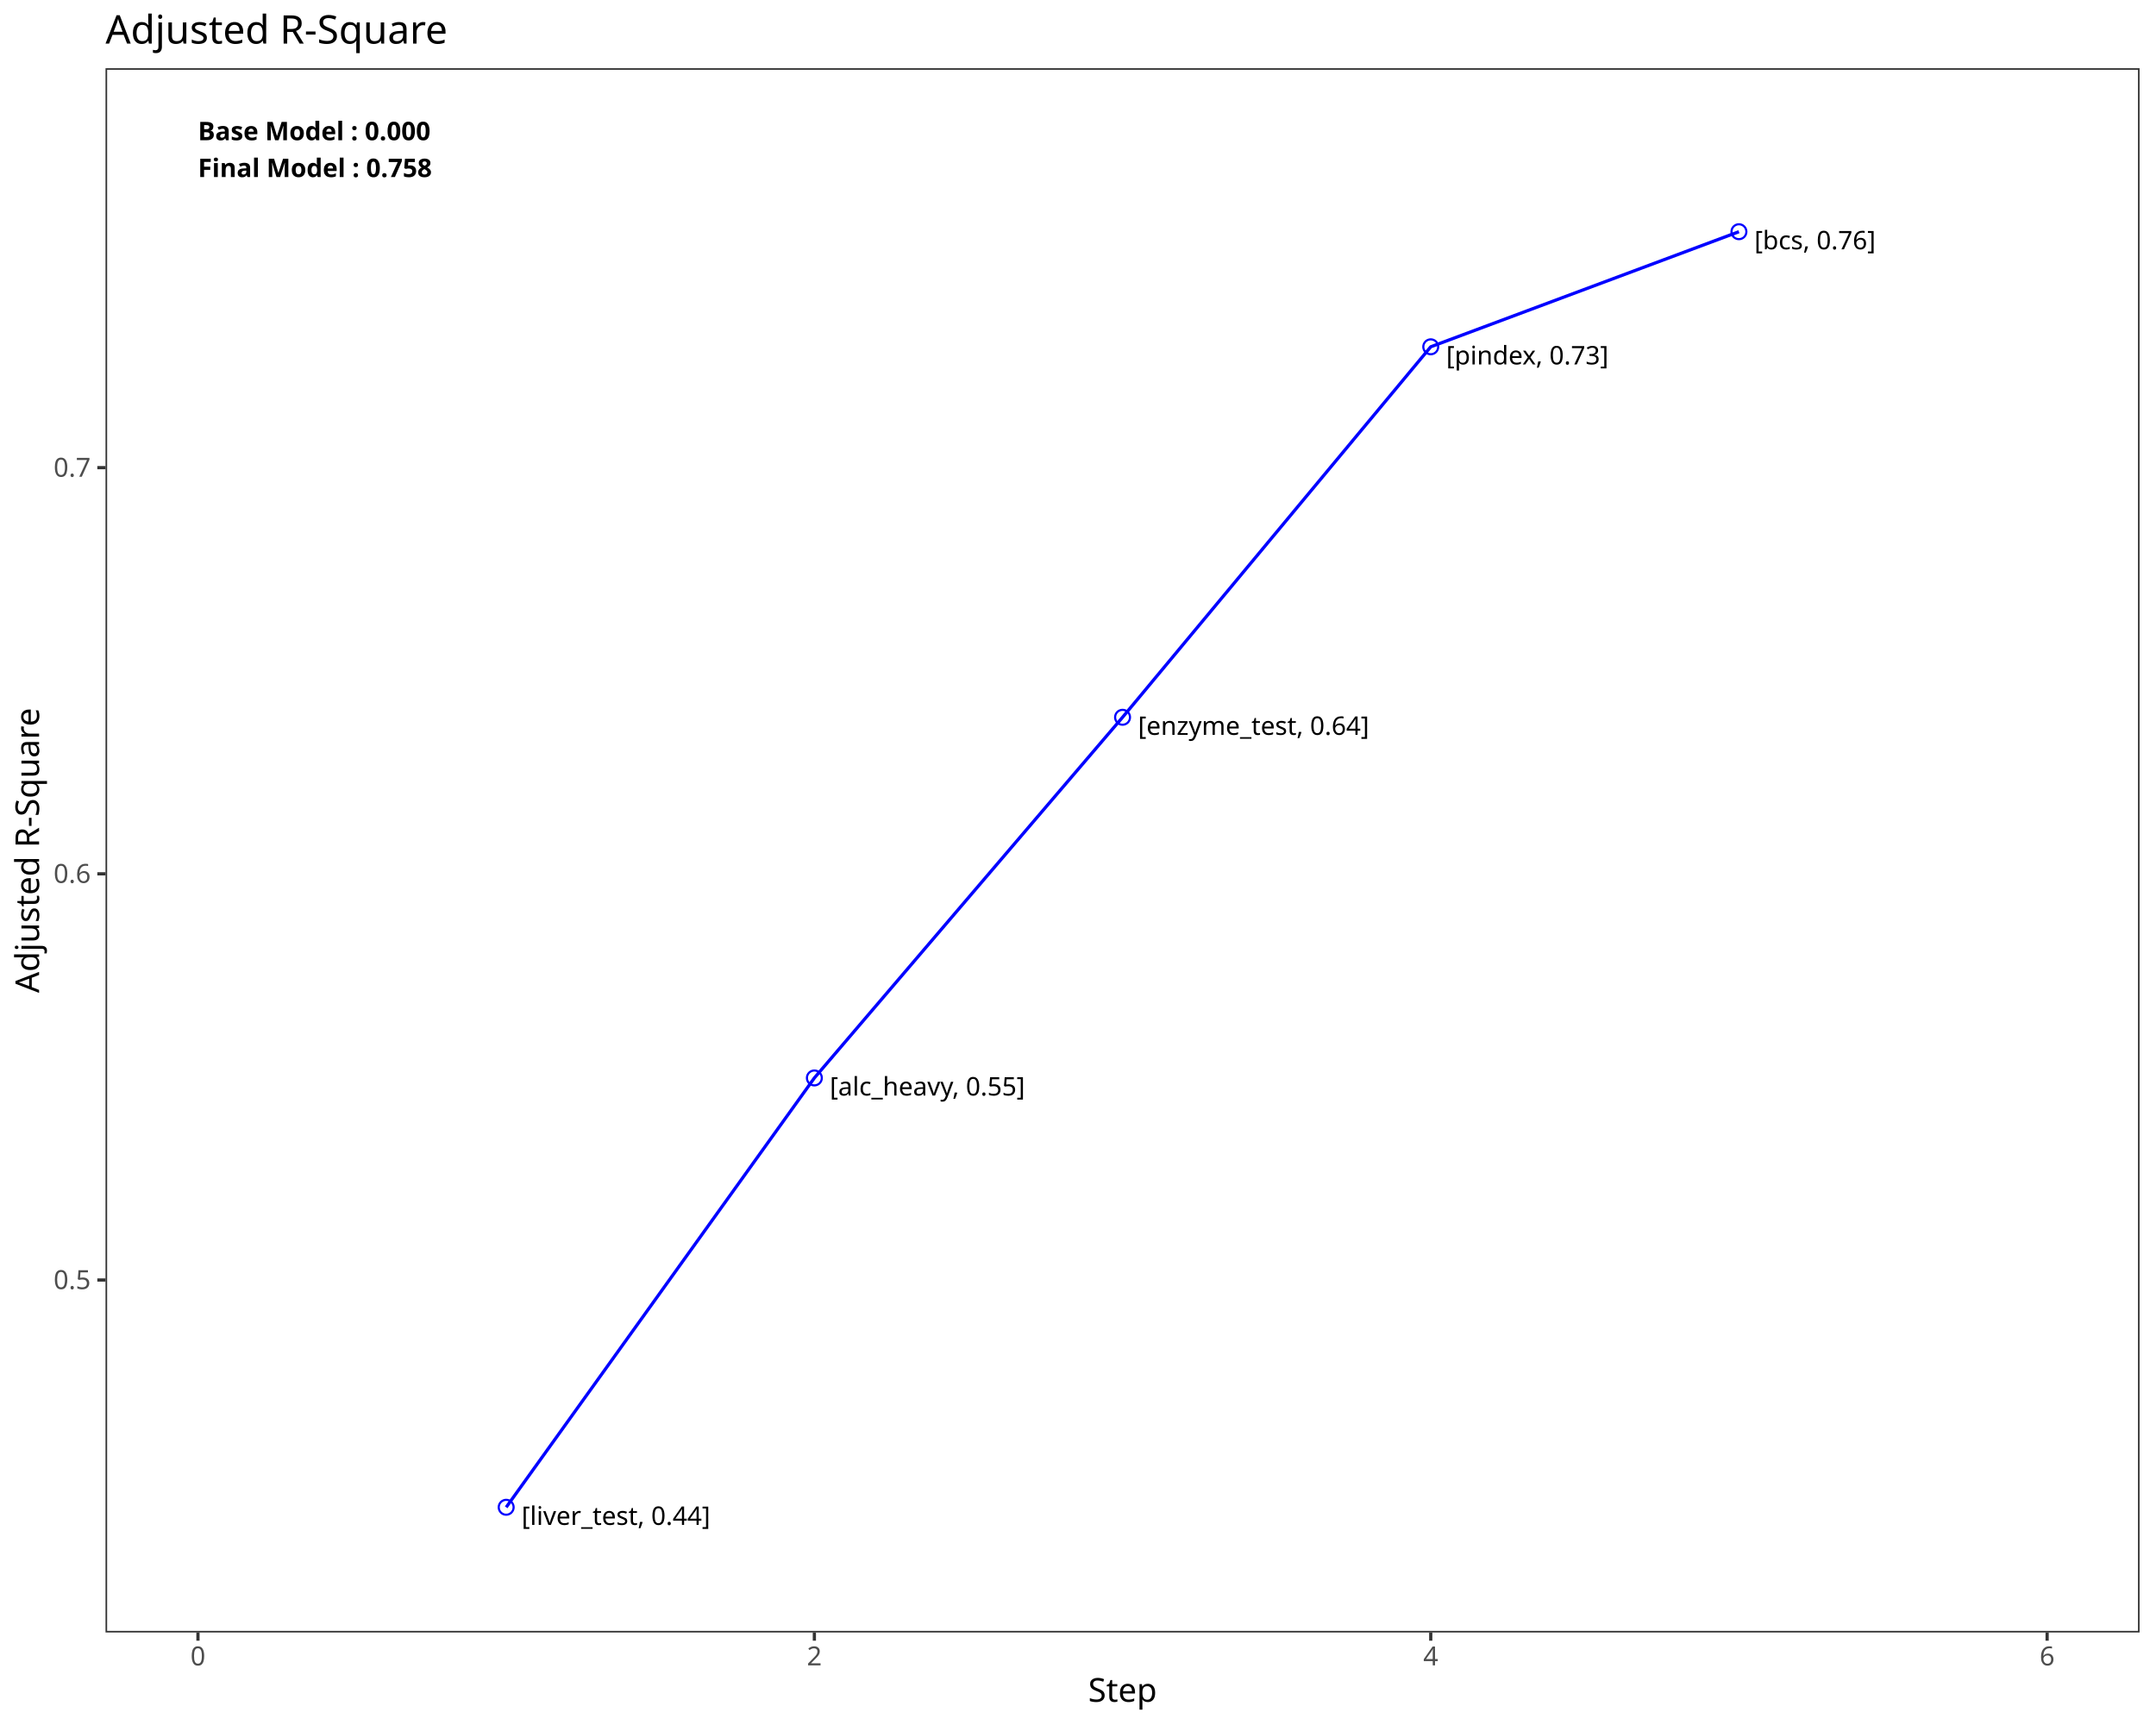
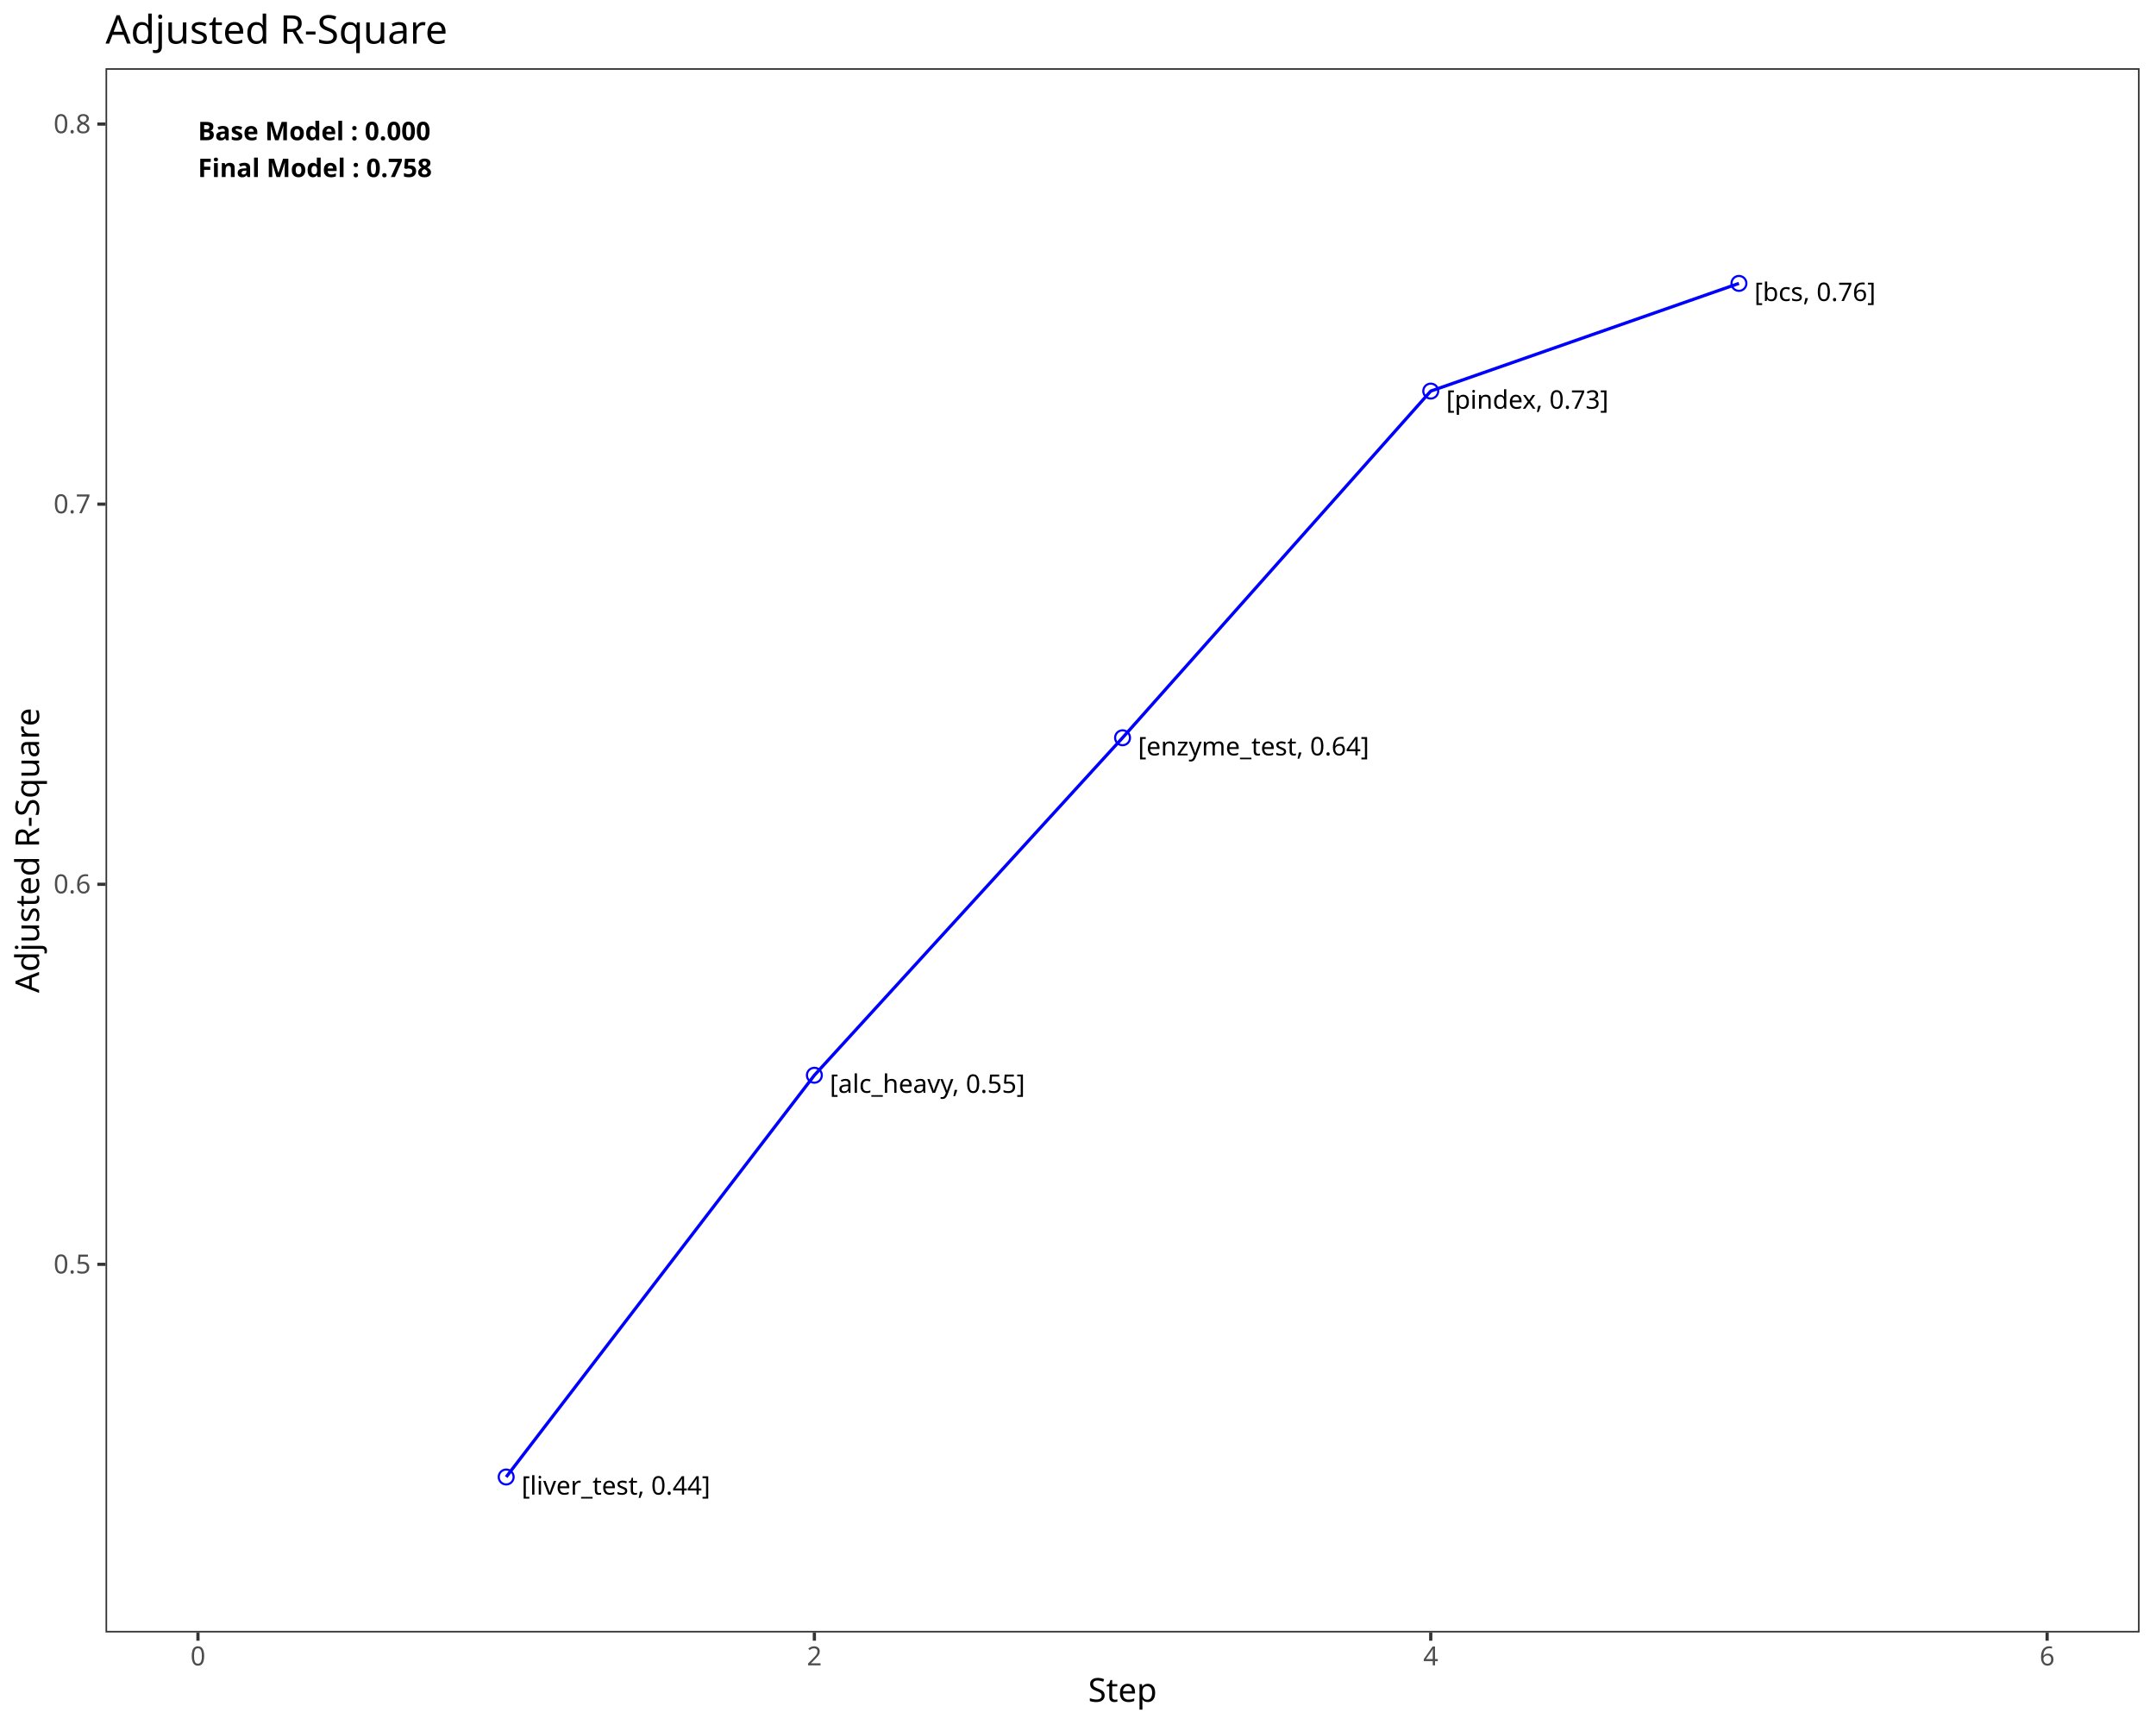
<svg xmlns="http://www.w3.org/2000/svg" class="svglite" data-engine-version="2.0" width="720.00pt" height="576.00pt" viewBox="0 0 720.00 576.00">
  <defs>
    <style type="text/css">
    .svglite line, .svglite polyline, .svglite polygon, .svglite path, .svglite rect, .svglite circle {
      fill: none;
      stroke: #000000;
      stroke-linecap: round;
      stroke-linejoin: round;
      stroke-miterlimit: 10.00;
    }
  </style>
  </defs>
  <rect width="100%" height="100%" style="stroke: none; fill: #FFFFFF;" />
  <defs>
    <clipPath id="cpMC4wMHw3MjAuMDB8MC4wMHw1NzYuMDA=">
      <rect x="0.00" y="0.00" width="720.00" height="576.00" />
    </clipPath>
  </defs>
  <g clip-path="url(#cpMC4wMHw3MjAuMDB8MC4wMHw1NzYuMDA=)">
    <rect x="0.00" y="0.00" width="720.00" height="576.00" style="stroke-width: 1.07; stroke: #FFFFFF; fill: #FFFFFF;" />
  </g>
  <defs>
    <clipPath id="cpMzUuMjR8NzE0LjUyfDIyLjc4fDU0NS4xMQ==">
      <rect x="35.24" y="22.78" width="679.28" height="522.33" />
    </clipPath>
  </defs>
  <g clip-path="url(#cpMzUuMjR8NzE0LjUyfDIyLjc4fDU0NS4xMQ==)">
    <rect x="35.24" y="22.78" width="679.28" height="522.33" style="stroke-width: 1.07; stroke: none; fill: #FFFFFF;" />
-     <polyline points="169.04,503.30 271.96,359.94 374.88,239.51 477.80,115.80 580.72,77.37 " style="stroke-width: 1.07; stroke: #0000FF; stroke-linecap: butt;" />
-     <circle cx="169.04" cy="503.30" r="2.49" style="stroke-width: 0.71; stroke: #0000FF;" />
-     <circle cx="271.96" cy="359.94" r="2.49" style="stroke-width: 0.71; stroke: #0000FF;" />
-     <circle cx="374.88" cy="239.51" r="2.49" style="stroke-width: 0.71; stroke: #0000FF;" />
-     <circle cx="477.80" cy="115.80" r="2.49" style="stroke-width: 0.71; stroke: #0000FF;" />
-     <circle cx="580.72" cy="77.37" r="2.49" style="stroke-width: 0.71; stroke: #0000FF;" />
-     <text x="174.18" y="509.18" style="font-size: 8.54px; font-family: sans;" textLength="60.26px" lengthAdjust="spacingAndGlyphs">[liver_test, 0.44]</text>
-     <text x="277.10" y="365.81" style="font-size: 8.54px; font-family: sans;" textLength="64.55px" lengthAdjust="spacingAndGlyphs">[alc_heavy, 0.55]</text>
-     <text x="380.03" y="245.38" style="font-size: 8.54px; font-family: sans;" textLength="74.51px" lengthAdjust="spacingAndGlyphs">[enzyme_test, 0.64]</text>
-     <text x="482.95" y="121.68" style="font-size: 8.54px; font-family: sans;" textLength="51.26px" lengthAdjust="spacingAndGlyphs">[pindex, 0.73]</text>
-     <text x="585.87" y="83.25" style="font-size: 8.54px; font-family: sans;" textLength="39.39px" lengthAdjust="spacingAndGlyphs">[bcs, 0.76]</text>
+     <polyline points="169.04,493.19 271.96,359.04 374.88,246.35 477.80,130.59 580.72,94.63 " style="stroke-width: 1.07; stroke: #0000FF; stroke-linecap: butt;" />
+     <circle cx="169.04" cy="493.19" r="2.49" style="stroke-width: 0.71; stroke: #0000FF;" />
+     <circle cx="271.96" cy="359.04" r="2.49" style="stroke-width: 0.71; stroke: #0000FF;" />
+     <circle cx="374.88" cy="246.35" r="2.49" style="stroke-width: 0.71; stroke: #0000FF;" />
+     <circle cx="477.80" cy="130.59" r="2.49" style="stroke-width: 0.71; stroke: #0000FF;" />
+     <circle cx="580.72" cy="94.63" r="2.49" style="stroke-width: 0.71; stroke: #0000FF;" />
+     <text x="174.18" y="499.07" style="font-size: 8.54px; font-family: sans;" textLength="60.26px" lengthAdjust="spacingAndGlyphs">[liver_test, 0.44]</text>
+     <text x="277.10" y="364.91" style="font-size: 8.54px; font-family: sans;" textLength="64.55px" lengthAdjust="spacingAndGlyphs">[alc_heavy, 0.55]</text>
+     <text x="380.03" y="252.23" style="font-size: 8.54px; font-family: sans;" textLength="74.51px" lengthAdjust="spacingAndGlyphs">[enzyme_test, 0.64]</text>
+     <text x="482.95" y="136.47" style="font-size: 8.54px; font-family: sans;" textLength="51.26px" lengthAdjust="spacingAndGlyphs">[pindex, 0.73]</text>
+     <text x="585.87" y="100.51" style="font-size: 8.54px; font-family: sans;" textLength="39.39px" lengthAdjust="spacingAndGlyphs">[bcs, 0.76]</text>
    <text x="66.11" y="46.82" style="font-size: 8.54px; font-weight: bold; font-family: sans;" textLength="75.93px" lengthAdjust="spacingAndGlyphs">Base Model  : 0.000</text>
    <text x="66.11" y="59.12" style="font-size: 8.54px; font-weight: bold; font-family: sans;" textLength="72.60px" lengthAdjust="spacingAndGlyphs">Final Model : 0.758</text>
    <rect x="35.24" y="22.78" width="679.28" height="522.33" style="stroke-width: 1.07; stroke: #333333;" />
  </g>
  <g clip-path="url(#cpMC4wMHw3MjAuMDB8MC4wMHw1NzYuMDA=)">
-     <text x="30.31" y="430.44" text-anchor="end" style="font-size: 8.80px; fill: #4D4D4D; font-family: sans;" textLength="12.23px" lengthAdjust="spacingAndGlyphs">0.5</text>
-     <text x="30.31" y="294.81" text-anchor="end" style="font-size: 8.80px; fill: #4D4D4D; font-family: sans;" textLength="12.23px" lengthAdjust="spacingAndGlyphs">0.6</text>
-     <text x="30.31" y="159.18" text-anchor="end" style="font-size: 8.80px; fill: #4D4D4D; font-family: sans;" textLength="12.23px" lengthAdjust="spacingAndGlyphs">0.7</text>
-     <polyline points="32.50,427.41 35.24,427.41 " style="stroke-width: 1.07; stroke: #333333; stroke-linecap: butt;" />
-     <polyline points="32.50,291.78 35.24,291.78 " style="stroke-width: 1.07; stroke: #333333; stroke-linecap: butt;" />
-     <polyline points="32.50,156.15 35.24,156.15 " style="stroke-width: 1.07; stroke: #333333; stroke-linecap: butt;" />
+     <text x="30.31" y="425.21" text-anchor="end" style="font-size: 8.80px; fill: #4D4D4D; font-family: sans;" textLength="12.23px" lengthAdjust="spacingAndGlyphs">0.5</text>
+     <text x="30.31" y="298.29" text-anchor="end" style="font-size: 8.80px; fill: #4D4D4D; font-family: sans;" textLength="12.23px" lengthAdjust="spacingAndGlyphs">0.6</text>
+     <text x="30.31" y="171.38" text-anchor="end" style="font-size: 8.80px; fill: #4D4D4D; font-family: sans;" textLength="12.23px" lengthAdjust="spacingAndGlyphs">0.7</text>
+     <text x="30.31" y="44.46" text-anchor="end" style="font-size: 8.80px; fill: #4D4D4D; font-family: sans;" textLength="12.23px" lengthAdjust="spacingAndGlyphs">0.8</text>
+     <polyline points="32.50,422.18 35.24,422.18 " style="stroke-width: 1.07; stroke: #333333; stroke-linecap: butt;" />
+     <polyline points="32.50,295.27 35.24,295.27 " style="stroke-width: 1.07; stroke: #333333; stroke-linecap: butt;" />
+     <polyline points="32.50,168.35 35.24,168.35 " style="stroke-width: 1.07; stroke: #333333; stroke-linecap: butt;" />
+     <polyline points="32.50,41.43 35.24,41.43 " style="stroke-width: 1.07; stroke: #333333; stroke-linecap: butt;" />
    <polyline points="66.11,547.85 66.11,545.11 " style="stroke-width: 1.07; stroke: #333333; stroke-linecap: butt;" />
    <polyline points="271.96,547.85 271.96,545.11 " style="stroke-width: 1.07; stroke: #333333; stroke-linecap: butt;" />
    <polyline points="477.80,547.85 477.80,545.11 " style="stroke-width: 1.07; stroke: #333333; stroke-linecap: butt;" />
    <polyline points="683.64,547.85 683.64,545.11 " style="stroke-width: 1.07; stroke: #333333; stroke-linecap: butt;" />
    <text x="66.11" y="556.10" text-anchor="middle" style="font-size: 8.80px; fill: #4D4D4D; font-family: sans;" textLength="4.89px" lengthAdjust="spacingAndGlyphs">0</text>
    <text x="271.96" y="556.10" text-anchor="middle" style="font-size: 8.80px; fill: #4D4D4D; font-family: sans;" textLength="4.89px" lengthAdjust="spacingAndGlyphs">2</text>
    <text x="477.80" y="556.10" text-anchor="middle" style="font-size: 8.80px; fill: #4D4D4D; font-family: sans;" textLength="4.89px" lengthAdjust="spacingAndGlyphs">4</text>
    <text x="683.64" y="556.10" text-anchor="middle" style="font-size: 8.80px; fill: #4D4D4D; font-family: sans;" textLength="4.89px" lengthAdjust="spacingAndGlyphs">6</text>
    <text x="374.88" y="568.24" text-anchor="middle" style="font-size: 11.00px; font-family: sans;" textLength="22.63px" lengthAdjust="spacingAndGlyphs">Step</text>
    <text transform="translate(13.05,283.95) rotate(-90)" text-anchor="middle" style="font-size: 11.00px; font-family: sans;" textLength="92.95px" lengthAdjust="spacingAndGlyphs">Adjusted R-Square</text>
    <text x="35.24" y="14.56" style="font-size: 13.20px; font-family: sans;" textLength="111.55px" lengthAdjust="spacingAndGlyphs">Adjusted R-Square</text>
  </g>
</svg>
